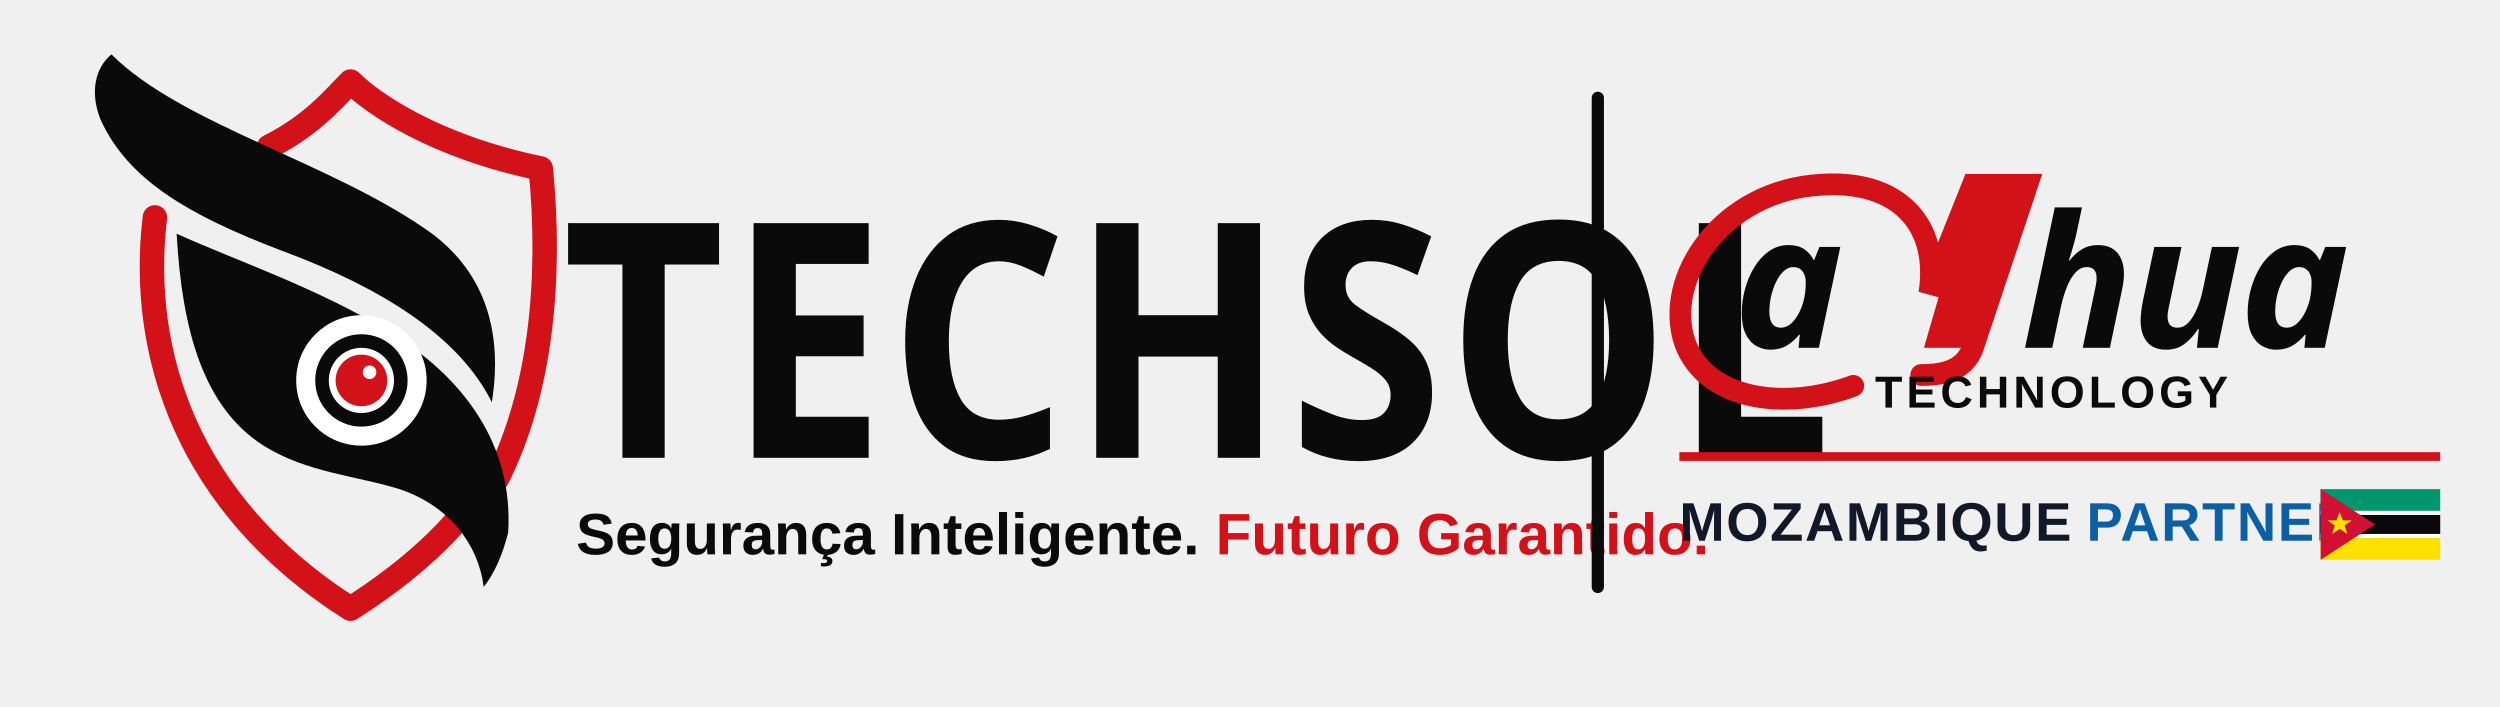
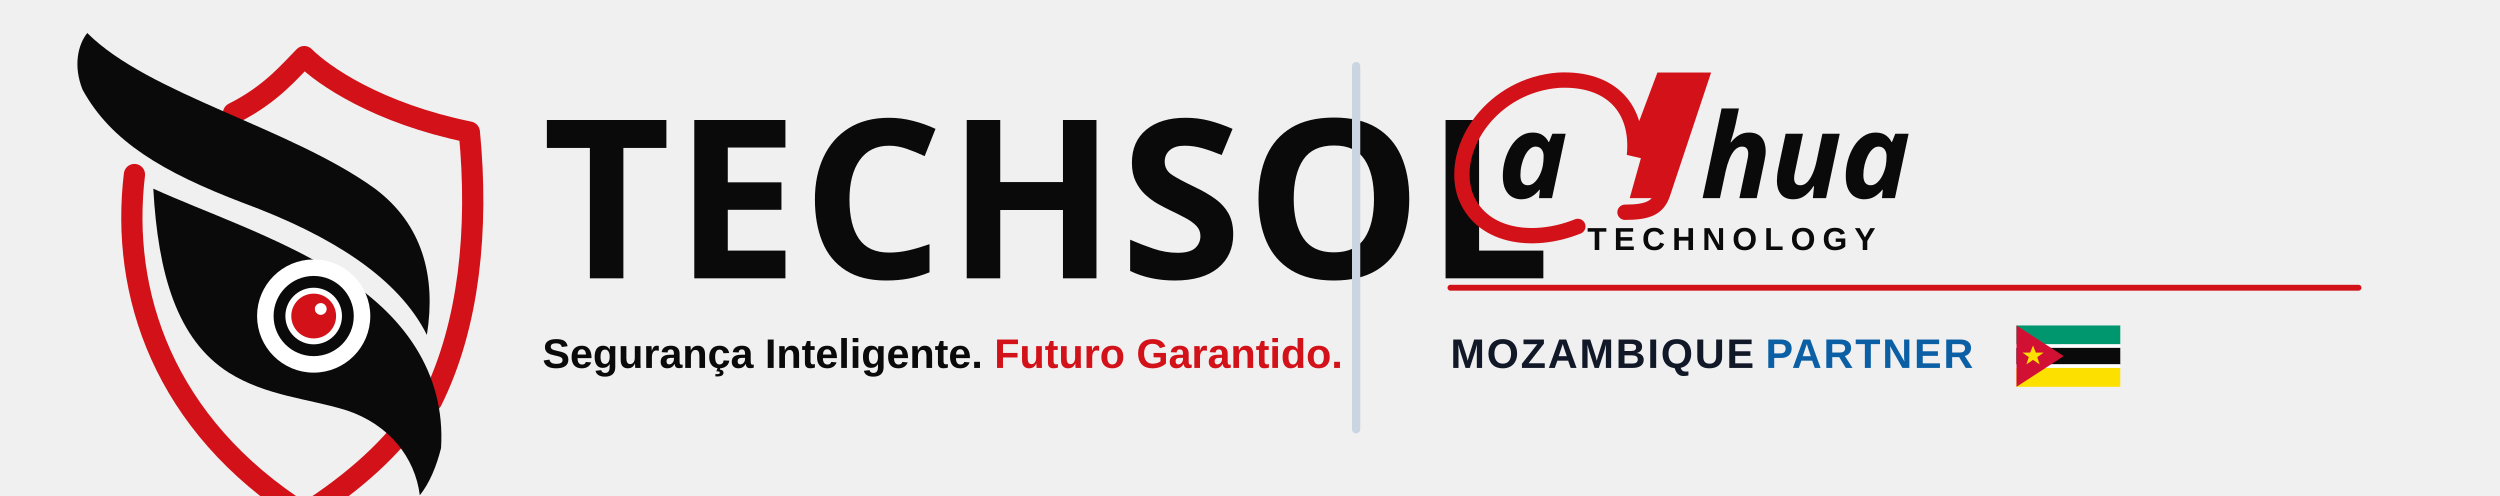
- <svg xmlns="http://www.w3.org/2000/svg" viewBox="0 0 920 260" fill="none">
-   <g transform="translate(15, 18)">
+ <svg xmlns="http://www.w3.org/2000/svg" viewBox="0 0 1060 210" fill="none">
+   <g transform="translate(15, 12)">
    <path d="M84 36 C100 28, 108 18, 114 12 C122 20, 145 36, 184 44 C188 85, 184 126, 168 158" stroke="#D31118" stroke-width="9" stroke-linecap="round" stroke-linejoin="round" fill="none" />
    <path d="M42 62 C36 112, 54 168, 114 206 C136 192, 152 177, 162 162" stroke="#D31118" stroke-width="9" stroke-linecap="round" stroke-linejoin="round" fill="none" />
-     <path d="M26 2 C52 28, 108 42, 144 68 C164 83, 170 105, 166 130 C154 106, 126 88, 88 74 C54 61, 32 48, 22 26 C18 16, 20 7, 26 2 Z" fill="#0A0A0A" />
+     <path d="M22 2 C48 28, 108 42, 144 68 C164 83, 170 105, 166 130 C154 106, 126 88, 88 74 C54 61, 32 48, 20 26 C16 16, 18 7, 22 2 Z" fill="#0A0A0A" />
    <path d="M50 68 C72 78, 102 88, 128 104 C156 121, 174 146, 172 178 C170 186, 167 193, 163 198 C161 182, 150 168, 132 162 C116 157, 98 156, 82 146 C60 132, 52 104, 50 68 Z" fill="#0A0A0A" />
    <circle cx="118" cy="122" r="24" fill="#FFFFFF" />
    <circle cx="118" cy="122" r="17" fill="#0A0A0A" />
    <circle cx="118" cy="122" r="12" fill="#FFFFFF" />
    <circle cx="118" cy="122" r="9.5" fill="#D31118" />
    <circle cx="121" cy="119" r="2.5" fill="#FFFFFF" />
  </g>
-   <text x="225" y="156" fill="#0A0A0A" font-family="'Impact', 'Arial Black', 'Plus Jakarta Sans', sans-serif" font-weight="900" font-size="112" letter-spacing="1.5" transform="scale(0.92, 1.08)">
+   <text x="230" y="118" fill="#0A0A0A" font-family="'Impact', 'Arial Black', 'Plus Jakarta Sans', sans-serif" font-weight="900" font-size="94" letter-spacing="1.5" textLength="310" lengthAdjust="spacingAndGlyphs">
    TECHSOL
  </text>
-   <text x="212" y="204" font-family="'Plus Jakarta Sans', 'Arial', sans-serif" font-weight="700" font-size="21.5">
+   <text x="230" y="156" font-family="'Plus Jakarta Sans', 'Arial', sans-serif" font-weight="700" font-size="17.5" textLength="310" lengthAdjust="spacing">
    <tspan fill="#0A0A0A">Segurança Inteligente. </tspan>
    <tspan fill="#D31118">Futuro Garantido.</tspan>
  </text>
-   <line x1="588" y1="36" x2="588" y2="216" stroke="#0A0A0A" stroke-width="4.5" stroke-linecap="round" />
-   <g transform="translate(612, 46)">
-     <path d="M70 96 C46 105, 16 102, 8 80 C0 56, 22 24, 58 22 C86 20, 102 36, 98 62 L114 22 L134 22 L114 82 C111 90, 104 92, 95 92" stroke="#D31118" stroke-width="8" stroke-linecap="round" fill="none" />
-     <text x="26" y="82" fill="#0A0A0A" font-family="'Plus Jakarta Sans', 'Arial Black', sans-serif" font-weight="900" font-style="italic" font-size="68">
+   <line x1="575" y1="28" x2="575" y2="182" stroke="#CBD5E1" stroke-width="3.5" stroke-linecap="round" />
+   <g transform="translate(615, 26)">
+     <path d="M54 70 C34 78, 12 74, 6 56 C0 36, 18 10, 46 8 C68 7, 80 20, 78 40 L90 8 L106 8 L90 56 C88 62, 84 64, 74 64" stroke="#D31118" stroke-width="6.5" stroke-linecap="round" fill="none" />
+     <text x="20" y="58" fill="#0A0A0A" font-family="'Plus Jakarta Sans', 'Arial Black', sans-serif" font-weight="900" font-style="italic" font-size="50">
      a
    </text>
-     <path d="M96 82 L114 20 L132 20 L114 82 Z" fill="#D31118" />
-     <text x="132" y="82" fill="#0A0A0A" font-family="'Plus Jakarta Sans', 'Arial Black', sans-serif" font-weight="900" font-style="italic" font-size="68" letter-spacing="-1">
+     <path d="M76 58 L90 8 L104 8 L90 58 Z" fill="#D31118" />
+     <text x="106" y="58" fill="#0A0A0A" font-family="'Plus Jakarta Sans', 'Arial Black', sans-serif" font-weight="900" font-style="italic" font-size="50" letter-spacing="-0.5">
      hua
    </text>
-     <text x="78" y="104" fill="#0A0A0A" font-family="'Plus Jakarta Sans', 'Arial', sans-serif" font-weight="800" font-size="16.5" letter-spacing="1.5">
+     <text x="58" y="80" fill="#0A0A0A" font-family="'Plus Jakarta Sans', 'Arial', sans-serif" font-weight="800" font-size="13.5" letter-spacing="3">
      TECHNOLOGY
    </text>
-     <line x1="6" y1="122" x2="286" y2="122" stroke="#D31118" stroke-width="3.2" />
-     <text x="6" y="153" font-family="'Plus Jakarta Sans', 'Arial', sans-serif" font-weight="800" font-size="20" letter-spacing="0.6">
+     <line x1="0" y1="96" x2="385" y2="96" stroke="#D31118" stroke-width="2.5" stroke-linecap="round" />
+     <text x="0" y="130" font-family="'Plus Jakarta Sans', 'Arial', sans-serif" font-weight="800" font-size="17.5" letter-spacing="0.8">
      <tspan fill="#111827">MOZAMBIQUE </tspan>
      <tspan fill="#0B5FA5">PARTNER</tspan>
    </text>
-     <g transform="translate(242, 134)">
+     <g transform="translate(240, 112)">
      <rect x="0" y="0" width="44" height="8" fill="#00966E" />
      <rect x="0" y="8" width="44" height="1.5" fill="#FFFFFF" />
      <rect x="0" y="9.5" width="44" height="7" fill="#0A0A0A" />
      <rect x="0" y="16.5" width="44" height="1.5" fill="#FFFFFF" />
      <rect x="0" y="18" width="44" height="8" fill="#FCE100" />
      <polygon points="0,0 20,13 0,26" fill="#D21034" />
      <polygon points="7,8.5 8.2,11.5 11.5,11.5 8.8,13.4 9.8,16.5 7,14.6 4.2,16.5 5.2,13.4 2.5,11.5 5.8,11.5" fill="#FCE100" />
    </g>
  </g>
</svg>
